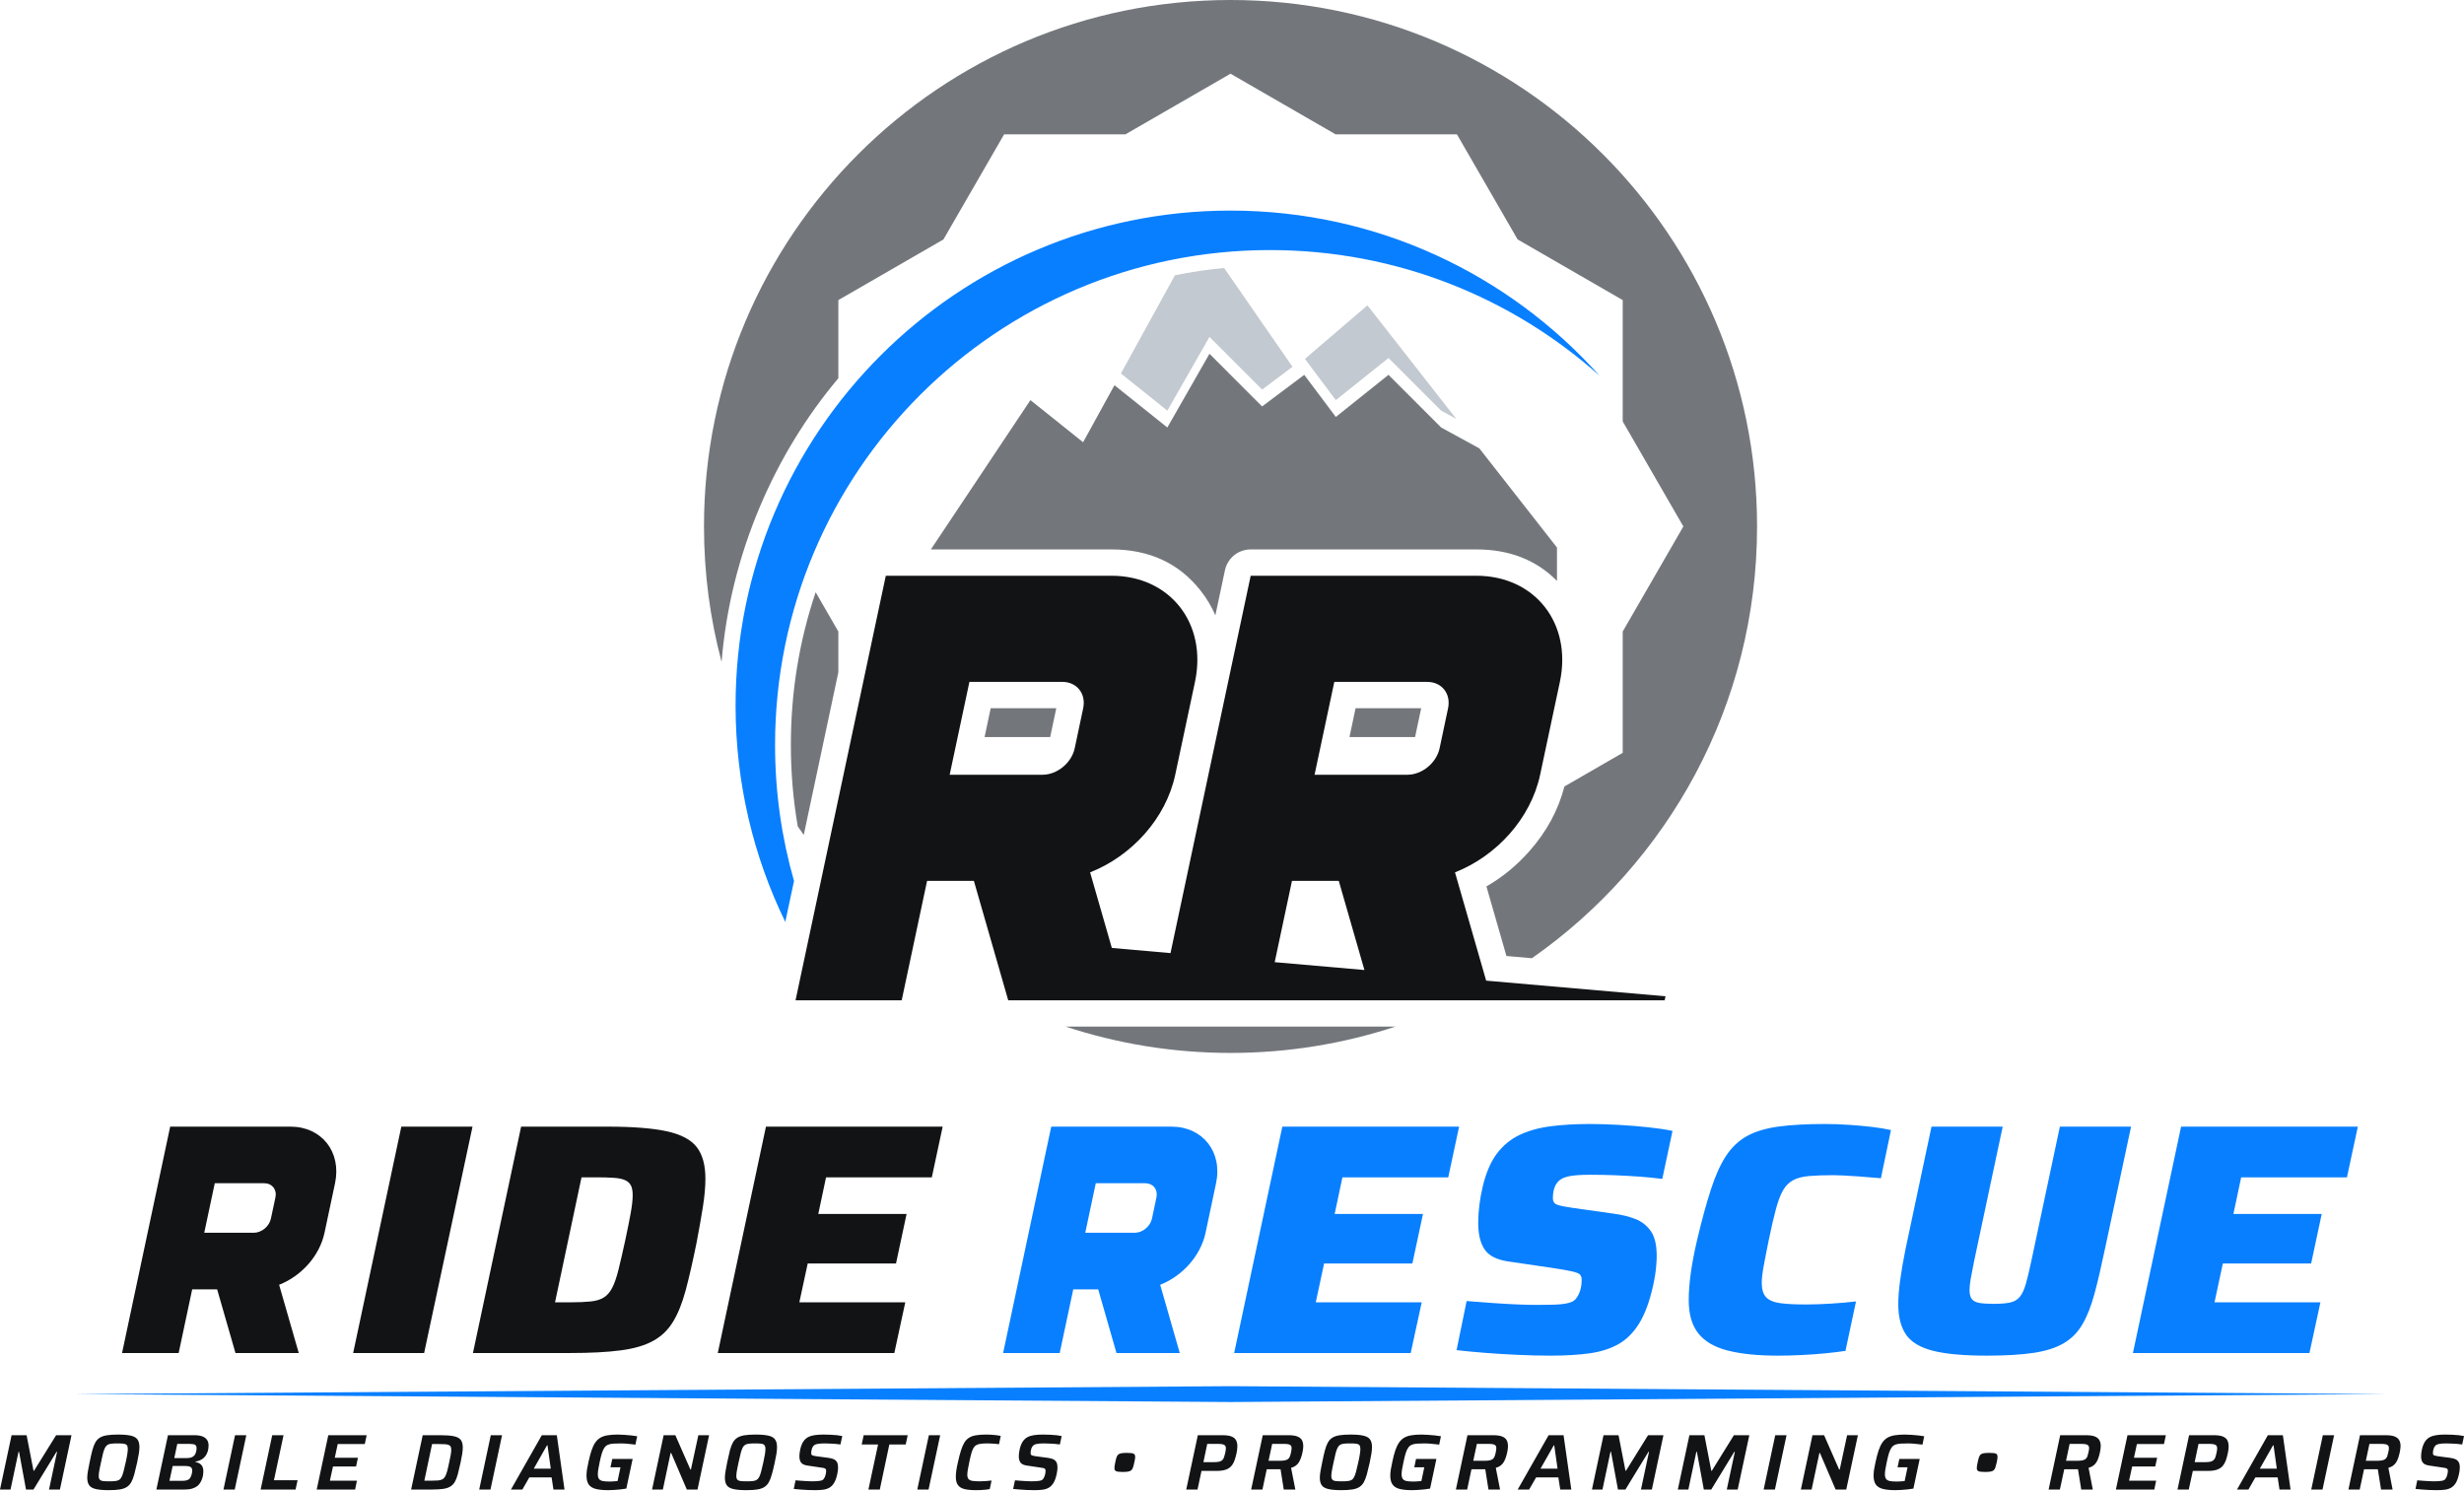
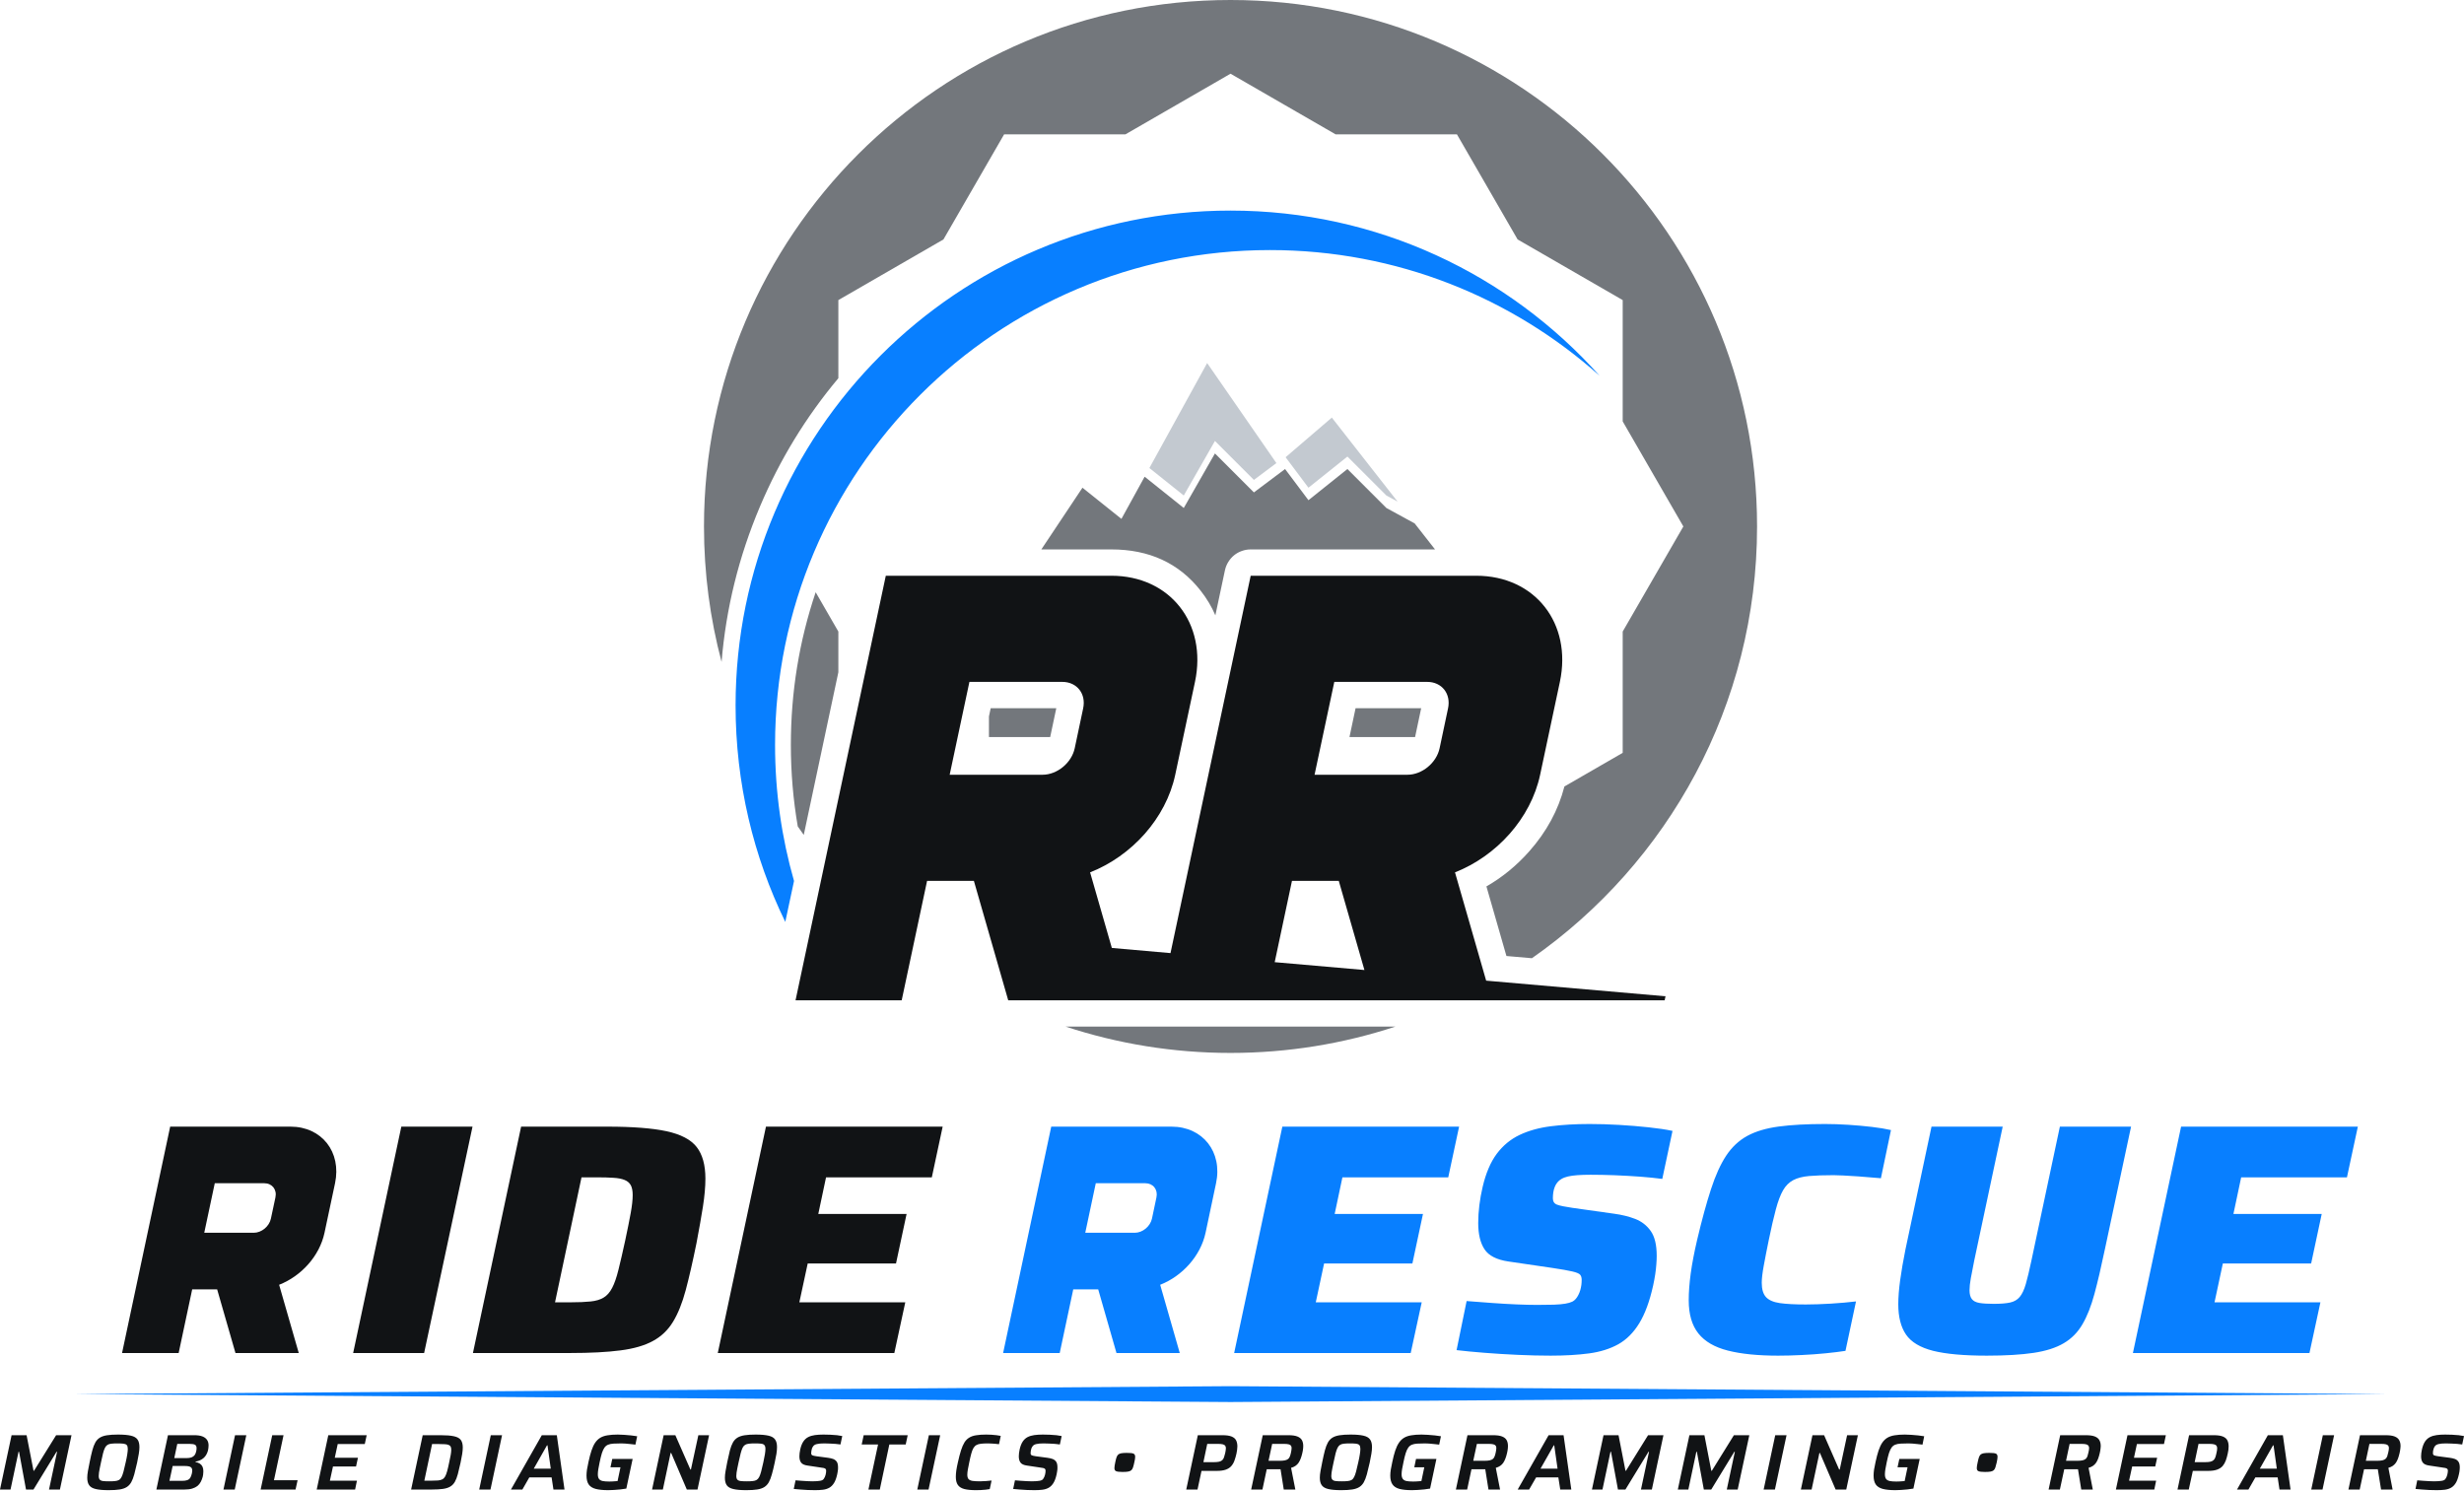
<svg xmlns="http://www.w3.org/2000/svg" viewBox="-233.70 -100.00 467.96 283.05">
  <path fill="#73777C" d="M100 0C100 33.94 83.09 63.93 57.24 82.01L52.4 81.59L48.6 68.37Q53.13 65.78 56.74 61.7Q61.67 56.13 63.41 49.39L74.48 43V19.96L86 0L74.48 -19.96V-43L54.52 -54.52L43 -74.48H19.96L0 -86L-19.96 -74.48H-43L-54.52 -54.52L-74.48 -43V-28.16Q-83.72 -17.14 -89.38 -3.76Q-95.39 10.45 -96.66 25.73C-98.84 17.52 -100 8.9 -100 0C-100 -55.23 -55.23 -100 0 -100C55.23 -100 100 -55.23 100 0ZM-78.79 12.49 -74.48 19.96V27.69L-81.05 58.59C-81.43 58.06 -81.82 57.52 -82.19 56.97Q-83.5 49.35 -83.5 41.5Q-83.5 26.47 -78.79 12.49ZM31.31 95C21.46 98.24 10.94 100 0 100C-10.94 100 -21.46 98.24 -31.31 95Z" />
-   <path fill="#73777C" d="M3.83 4.36Q2.97 4.36 2.16 4.65Q1.35 4.93 0.68 5.47Q0.02 6.01 -0.43 6.75Q-0.88 7.48 -1.06 8.32L-2.88 16.88Q-3.94 14.4 -5.7 12.17Q-11.85 4.36 -22.63 4.36H-56.91L-38 -24L-28 -16L-22.07 -26.78L-22 -26.8L-12 -18.8L-4 -32.8L6 -22.8L14 -28.8L20 -20.8L30 -28.8L40 -18.8L47.25 -14.84L62 4V10.35Q56.11 4.36 46.67 4.36ZM-45.55 34.52H-33.09L-34.25 40H-46.71ZM23.75 34.52H36.21L35.05 40H22.59Z" />
-   <path fill="#C3C9D0" d="M11.77 -30.33 6 -26 -4 -36 -12 -22 -20.82 -29.06 -10.55 -47.72Q-5.94 -48.65 -1.22 -49.1ZM42.88 -20.43 40 -22 30 -32 20 -24 14.13 -31.83 26 -42Z" />
+   <path fill="#73777C" d="M3.83 4.36Q2.97 4.36 2.16 4.65Q1.35 4.93 0.68 5.47Q0.02 6.01 -0.43 6.75Q-0.88 7.48 -1.06 8.32L-2.88 16.88Q-3.94 14.4 -5.7 12.17Q-11.85 4.36 -22.63 4.36H-35.93L-28.12 -7.36L-20.72 -1.44L-16.33 -9.42L-16.28 -9.43L-8.88 -3.51L-2.96 -13.87L4.44 -6.47L10.36 -10.91L14.8 -4.99L22.2 -10.91L29.6 -3.51L34.97 -0.58L38.84 4.36ZM23.75 34.52H36.21L35.05 40H22.59ZM-45.55 34.52H-33.09L-34.25 40H-45.88V36.09Z" />
+   <path fill="#C3C9D0" d="M8.71 -12.04 4.44 -8.84 -2.96 -16.24 -8.88 -5.88 -15.41 -11.1 -4.44 -31.04ZM31.73 -4.72 29.6 -5.88 22.2 -13.28 14.8 -7.36 10.46 -13.15 19.24 -20.68Z" />
  <path fill="#087FFF" d="M70.11 -28.61C53.49 -43.47 31.55 -52.5 7.5 -52.5C-44.41 -52.5 -86.5 -10.41 -86.5 41.5C-86.5 50.46 -85.25 59.13 -82.9 67.34L-84.56 75.11C-90.61 62.69 -94 48.74 -94 34C-94 -17.91 -51.91 -60 0 -60C27.87 -60 52.9 -47.87 70.11 -28.61Z" />
  <path fill="#111315" d="M3.83 9.36H46.67C57.8 9.36 64.91 18.39 62.55 29.52L58.8 47.16C57.03 55.48 50.48 62.62 42.63 65.7L48.55 86.27L82.61 89.24L82.45 90H-42.22L-48.74 67.32H-57.63L-62.45 90H-82.61L-65.47 9.36H-22.63C-11.5 9.36 -4.39 18.39 -6.75 29.52L-10.5 47.16C-12.27 55.48 -18.82 62.62 -26.67 65.7L-22.54 80.06L-11.4 81.04ZM-49.59 29.52 -53.34 47.16H-35.7C-32.92 47.16 -30.18 44.9 -29.59 42.12L-27.99 34.56C-27.39 31.78 -29.17 29.52 -31.95 29.52ZM19.71 29.52 15.96 47.16H33.6C36.38 47.16 39.12 44.9 39.71 42.12L41.31 34.56C41.91 31.78 40.13 29.52 37.35 29.52ZM8.39 82.76 25.43 84.25 20.56 67.32H11.67L8.39 82.76Z" />
  <path fill="#111315" d="M-143.88 157 -134.73 114H-118.39Q-111.18 114 -107.12 114.87Q-103.05 115.75 -101.39 117.87Q-99.73 120 -99.73 123.87Q-99.73 126.18 -100.2 129.19Q-100.68 132.21 -101.42 136.11Q-102.49 141.38 -103.47 145.06Q-104.46 148.75 -105.89 151.08Q-107.31 153.42 -109.69 154.71Q-112.06 156.01 -115.85 156.5Q-119.64 157 -125.45 157ZM-201.38 114H-178.53C-172.6 114 -168.81 118.81 -170.07 124.75L-172.07 134.16C-173.01 138.59 -176.5 142.4 -180.69 144.04L-176.96 157H-188.98L-192.46 144.91H-197.2L-199.77 157H-210.52ZM-97.38 157 -88.23 114H-54.67L-56.73 123.63H-76.82L-78.29 130.58H-61.52L-63.53 139.99H-80.3L-81.89 147.37H-61.77L-63.85 157ZM-166.63 157 -157.48 114H-143.96L-153.15 157ZM-128.29 147.37H-125.41Q-123.07 147.37 -121.55 147.21Q-120.03 147.06 -119.06 146.47Q-118.09 145.89 -117.44 144.63Q-116.78 143.37 -116.24 141.17Q-115.69 138.98 -114.95 135.57Q-114.3 132.52 -113.92 130.43Q-113.54 128.35 -113.54 127Q-113.54 125.8 -113.9 125.13Q-114.27 124.45 -115.07 124.13Q-115.86 123.8 -117.17 123.72Q-118.47 123.63 -120.36 123.63H-123.26ZM-192.91 124.75 -194.91 134.16H-185.51C-184.02 134.16 -182.56 132.95 -182.25 131.47L-181.39 127.44C-181.07 125.95 -182.02 124.75 -183.51 124.75Z" />
  <path fill="#087FFF" d="M-34.05 114H-11.21C-5.27 114 -1.48 118.81 -2.75 124.75L-4.74 134.16C-5.69 138.59 -9.18 142.4 -13.36 144.04L-9.64 157H-21.66L-25.13 144.91H-29.87L-32.44 157H-43.19ZM143.64 157.5Q137.1 157.5 133.43 156.58Q129.77 155.65 128.29 153.5Q126.82 151.35 126.82 147.74Q126.82 145.75 127.18 143.13Q127.54 140.51 128.18 137.33L133.13 114H146.65L141.24 139.46Q140.83 141.47 140.59 142.82Q140.35 144.17 140.35 145.08Q140.35 146.18 140.79 146.75Q141.23 147.32 142.24 147.49Q143.26 147.66 144.95 147.66Q146.91 147.66 148.06 147.41Q149.21 147.16 149.89 146.34Q150.57 145.52 151.04 143.89Q151.51 142.25 152.1 139.46L157.51 114H171.03L166.05 137.33Q165.02 142.26 164.08 145.75Q163.14 149.25 161.79 151.55Q160.45 153.85 158.24 155.14Q156.04 156.44 152.52 156.97Q149 157.5 143.64 157.5ZM60.78 157.5Q57.87 157.5 54.57 157.35Q51.28 157.2 48.25 156.96Q45.21 156.72 42.93 156.45L44.84 147.13Q47.26 147.32 49.73 147.5Q52.2 147.68 54.41 147.77Q56.61 147.86 58.21 147.86Q60.14 147.86 61.43 147.82Q62.72 147.77 63.56 147.63Q64.39 147.49 64.92 147.24Q65.29 147.05 65.57 146.72Q65.85 146.39 66.06 145.97Q66.28 145.55 66.42 145.07Q66.56 144.58 66.63 144.08Q66.69 143.57 66.69 143.11Q66.69 142.47 66.4 142.13Q66.1 141.78 64.92 141.51Q63.75 141.23 61.06 140.83L52.75 139.61Q49.44 139.12 48.24 137.3Q47.04 135.48 47.04 132.3Q47.04 130.65 47.26 128.9Q47.48 127.15 47.88 125.45Q48.8 121.53 50.56 119.16Q52.33 116.8 54.89 115.58Q57.45 114.36 60.8 113.93Q64.15 113.5 68.18 113.5Q70.88 113.5 73.81 113.67Q76.74 113.84 79.41 114.13Q82.09 114.41 83.94 114.81L82 123.93Q80.14 123.68 77.76 123.5Q75.38 123.33 72.93 123.23Q70.48 123.14 68.38 123.14Q66.92 123.14 65.86 123.22Q64.8 123.3 64.07 123.47Q63.34 123.64 62.82 123.96Q62.38 124.21 62.07 124.6Q61.75 124.99 61.57 125.47Q61.38 125.95 61.3 126.49Q61.22 127.03 61.22 127.62Q61.22 128.52 62.01 128.82Q62.8 129.12 64.96 129.43L72.84 130.54Q75.03 130.83 76.86 131.53Q78.69 132.24 79.81 133.83Q80.94 135.43 80.94 138.54Q80.94 139.28 80.87 140.16Q80.81 141.04 80.66 142.04Q80.51 143.03 80.26 144.19Q79.27 148.66 77.63 151.34Q76 154.01 73.65 155.33Q71.29 156.64 68.11 157.07Q64.93 157.5 60.78 157.5ZM171.38 157 180.53 114H214.1L212.03 123.63H191.94L190.47 130.58H207.24L205.23 139.99H188.46L186.88 147.37H206.99L204.91 157ZM0.69 157 9.84 114H43.41L41.35 123.63H21.25L19.78 130.58H36.55L34.54 139.99H17.77L16.19 147.37H36.31L34.22 157ZM104.01 157.5Q98.24 157.5 94.47 156.54Q90.7 155.59 88.86 153.29Q87.02 150.99 87.02 146.97Q87.02 144.71 87.4 141.88Q87.79 139.05 88.62 135.5Q89.97 129.79 91.25 125.88Q92.52 121.96 94.13 119.52Q95.75 117.07 98.14 115.76Q100.53 114.46 104.12 113.98Q107.7 113.5 112.91 113.5Q115.02 113.5 117.34 113.65Q119.66 113.8 121.79 114.05Q123.92 114.3 125.43 114.65L123.52 123.8Q120.94 123.58 119.21 123.45Q117.47 123.33 116.38 123.28Q115.29 123.22 114.54 123.22Q111.74 123.22 109.89 123.38Q108.05 123.54 106.87 124.16Q105.68 124.79 104.93 126.1Q104.18 127.41 103.57 129.7Q102.95 132 102.23 135.5Q101.66 138.27 101.28 140.36Q100.89 142.45 100.89 143.66Q100.89 145.49 101.69 146.37Q102.49 147.25 104.33 147.52Q106.16 147.78 109.26 147.78Q111.33 147.78 114.02 147.62Q116.7 147.45 118.79 147.2L116.79 156.59Q115.24 156.83 113.05 157.05Q110.86 157.27 108.51 157.38Q106.17 157.5 104.01 157.5ZM-25.59 124.75 -27.59 134.16H-18.18C-16.7 134.16 -15.24 132.95 -14.92 131.47L-14.07 127.44C-13.75 125.95 -14.7 124.75 -16.18 124.75Z" />
  <path fill="#087FFF" d="M-219.61 164.8 -0 163.3 219.61 164.8 -0 166.31Z" />
  <path fill="#111315" d="M21.04 183.05Q19.48 183.05 18.59 182.84Q17.7 182.64 17.33 182.12Q16.96 181.61 16.96 180.69Q16.96 180.14 17.09 179.41Q17.22 178.68 17.42 177.71Q17.68 176.41 17.92 175.5Q18.16 174.59 18.49 174Q18.82 173.41 19.35 173.08Q19.88 172.75 20.72 172.62Q21.55 172.49 22.8 172.49Q24.37 172.49 25.25 172.7Q26.13 172.9 26.5 173.42Q26.87 173.93 26.87 174.87Q26.87 175.43 26.75 176.15Q26.64 176.86 26.43 177.83Q26.14 179.14 25.89 180.05Q25.64 180.96 25.31 181.55Q24.98 182.13 24.46 182.46Q23.93 182.79 23.11 182.92Q22.29 183.05 21.04 183.05ZM-213.05 183.05Q-214.61 183.05 -215.5 182.84Q-216.39 182.64 -216.76 182.12Q-217.13 181.61 -217.13 180.69Q-217.13 180.14 -217 179.41Q-216.87 178.68 -216.67 177.71Q-216.41 176.41 -216.17 175.5Q-215.93 174.59 -215.6 174Q-215.27 173.41 -214.74 173.08Q-214.21 172.75 -213.37 172.62Q-212.54 172.49 -211.29 172.49Q-209.72 172.49 -208.84 172.7Q-207.96 172.9 -207.59 173.42Q-207.22 173.93 -207.22 174.87Q-207.22 175.43 -207.34 176.15Q-207.45 176.86 -207.66 177.83Q-207.95 179.14 -208.2 180.05Q-208.45 180.96 -208.78 181.55Q-209.11 182.13 -209.63 182.46Q-210.16 182.79 -210.98 182.92Q-211.8 183.05 -213.05 183.05ZM-91.95 183.05Q-93.52 183.05 -94.41 182.84Q-95.3 182.64 -95.67 182.12Q-96.03 181.61 -96.03 180.69Q-96.03 180.14 -95.9 179.41Q-95.77 178.68 -95.58 177.71Q-95.31 176.41 -95.08 175.5Q-94.84 174.59 -94.51 174Q-94.18 173.41 -93.65 173.08Q-93.11 172.75 -92.28 172.62Q-91.44 172.49 -90.19 172.49Q-88.63 172.49 -87.75 172.7Q-86.86 172.9 -86.5 173.42Q-86.13 173.93 -86.13 174.87Q-86.13 175.43 -86.24 176.15Q-86.36 176.86 -86.57 177.83Q-86.85 179.14 -87.11 180.05Q-87.36 180.96 -87.69 181.55Q-88.02 182.13 -88.54 182.46Q-89.06 182.79 -89.88 182.92Q-90.7 183.05 -91.95 183.05ZM-155.62 182.93 -153.42 172.61H-150.04Q-148.41 172.61 -147.49 172.81Q-146.57 173 -146.19 173.5Q-145.81 174.01 -145.81 174.94Q-145.81 175.47 -145.92 176.18Q-146.04 176.89 -146.23 177.83Q-146.51 179.11 -146.75 180.01Q-146.99 180.9 -147.32 181.48Q-147.66 182.06 -148.19 182.37Q-148.72 182.69 -149.57 182.81Q-150.41 182.93 -151.68 182.93ZM-204 182.93 -201.8 172.61H-196.78Q-195.86 172.61 -195.26 172.84Q-194.67 173.07 -194.38 173.5Q-194.09 173.93 -194.09 174.55Q-194.09 174.79 -194.12 175.03Q-194.15 175.27 -194.2 175.51Q-194.44 176.43 -195.04 176.95Q-195.63 177.46 -196.57 177.63L-196.59 177.7Q-196.06 177.8 -195.72 178.03Q-195.39 178.26 -195.24 178.6Q-195.08 178.95 -195.08 179.44Q-195.08 179.61 -195.1 179.8Q-195.11 179.98 -195.13 180.15Q-195.16 180.33 -195.2 180.51Q-195.34 181.04 -195.58 181.49Q-195.82 181.94 -196.21 182.26Q-196.61 182.57 -197.2 182.75Q-197.79 182.93 -198.62 182.93ZM68.64 182.93 70.84 172.61H73.69L75.01 179.37H75.1L79.3 172.61H82.22L80.02 182.93H77.95L79.48 175.76H79.38L75 182.93H73.58L72.26 175.76H72.16L70.64 182.93ZM-233.7 182.93 -231.5 172.61H-228.65L-227.33 179.37H-227.24L-223.04 172.61H-220.12L-222.32 182.93H-224.39L-222.86 175.76H-222.96L-227.34 182.93H-228.76L-230.08 175.76H-230.18L-231.7 182.93ZM84.95 182.93 87.15 172.61H90L91.31 179.37H91.41L95.6 172.61H98.53L96.32 182.93H94.25L95.78 175.76H95.68L91.3 182.93H89.89L88.57 175.76H88.47L86.95 182.93ZM42.8 182.93 45 172.61H49.86Q50.98 172.61 51.59 172.86Q52.21 173.11 52.45 173.57Q52.69 174.02 52.69 174.67Q52.69 174.86 52.67 175.08Q52.65 175.3 52.61 175.54Q52.57 175.78 52.51 176.03Q52.38 176.6 52.2 177.06Q52.03 177.51 51.8 177.85Q51.57 178.19 51.22 178.43Q50.88 178.67 50.38 178.81L51.19 182.93H48.99L48.38 179.08H45.76L44.94 182.93ZM3.92 182.93 6.12 172.61H10.98Q12.1 172.61 12.71 172.86Q13.33 173.11 13.57 173.57Q13.81 174.02 13.81 174.67Q13.81 174.86 13.79 175.08Q13.77 175.3 13.73 175.54Q13.69 175.78 13.63 176.03Q13.5 176.6 13.32 177.06Q13.15 177.51 12.92 177.85Q12.69 178.19 12.34 178.43Q12 178.67 11.5 178.81L12.31 182.93H10.11L9.5 179.08H6.88L6.06 182.93ZM155.37 182.93 157.57 172.61H162.43Q163.56 172.61 164.17 172.86Q164.78 173.11 165.02 173.57Q165.27 174.02 165.27 174.67Q165.27 174.86 165.24 175.08Q165.22 175.3 165.18 175.54Q165.14 175.78 165.08 176.03Q164.95 176.6 164.78 177.06Q164.61 177.51 164.38 177.85Q164.14 178.19 163.8 178.43Q163.45 178.67 162.96 178.81L163.76 182.93H161.57L160.95 179.08H158.34L157.51 182.93ZM212.31 182.93 214.51 172.61H219.37Q220.5 172.61 221.11 172.86Q221.72 173.11 221.96 173.57Q222.21 174.02 222.21 174.67Q222.21 174.86 222.18 175.08Q222.16 175.3 222.12 175.54Q222.08 175.78 222.02 176.03Q221.89 176.6 221.72 177.06Q221.55 177.51 221.32 177.85Q221.08 178.19 220.74 178.43Q220.39 178.67 219.9 178.81L220.7 182.93H218.51L217.89 179.08H215.28L214.45 182.93ZM-8.41 182.93 -6.21 172.61H-1.53Q-0.42 172.61 0.2 172.86Q0.82 173.11 1.06 173.59Q1.3 174.06 1.3 174.74Q1.3 175.04 1.25 175.39Q1.21 175.73 1.13 176.1Q0.97 176.81 0.75 177.42Q0.54 178.02 0.15 178.47Q-0.23 178.91 -0.89 179.15Q-1.56 179.39 -2.6 179.39H-5.51L-6.27 182.93ZM179.85 182.93 182.05 172.61H186.74Q187.85 172.61 188.46 172.86Q189.08 173.11 189.32 173.59Q189.56 174.06 189.56 174.74Q189.56 175.04 189.52 175.39Q189.47 175.73 189.39 176.1Q189.24 176.81 189.02 177.42Q188.8 178.02 188.42 178.47Q188.03 178.91 187.37 179.15Q186.71 179.39 185.66 179.39H182.76L181.99 182.93ZM-109.86 182.93 -107.66 172.61H-105.44L-102.58 179.13H-102.48L-101.07 172.61H-99.03L-101.23 182.93H-103.26L-106.23 175.99H-106.34L-107.81 182.93ZM108.32 182.93 110.52 172.61H112.73L115.59 179.13H115.7L117.1 172.61H119.15L116.94 182.93H114.92L111.94 175.99H111.84L110.36 182.93ZM-136.66 182.93 -130.8 172.61H-127.95L-126.49 182.93H-128.59L-128.94 180.62H-133.17L-134.49 182.93ZM191.15 182.93 197.01 172.61H199.86L201.32 182.93H199.22L198.87 180.62H194.64L193.32 182.93ZM54.54 182.93 60.41 172.61H63.25L64.72 182.93H62.62L62.26 180.62H58.04L56.71 182.93ZM34.47 183.05Q33 183.05 32.08 182.81Q31.17 182.56 30.76 181.96Q30.34 181.36 30.34 180.27Q30.34 179.77 30.44 179.13Q30.54 178.49 30.72 177.71Q30.98 176.45 31.28 175.54Q31.58 174.64 31.99 174.04Q32.39 173.44 32.96 173.1Q33.52 172.76 34.34 172.63Q35.15 172.49 36.27 172.49Q36.84 172.49 37.5 172.54Q38.16 172.58 38.81 172.65Q39.46 172.72 39.96 172.81L39.63 174.4Q39.16 174.34 38.65 174.29Q38.14 174.23 37.69 174.2Q37.25 174.17 36.94 174.17Q36.05 174.17 35.45 174.21Q34.84 174.25 34.44 174.42Q34.04 174.58 33.76 174.97Q33.48 175.35 33.27 176.02Q33.05 176.7 32.84 177.77Q32.67 178.51 32.58 179.07Q32.49 179.63 32.49 180.03Q32.49 180.6 32.71 180.9Q32.92 181.2 33.39 181.31Q33.87 181.41 34.65 181.41Q34.88 181.41 35.17 181.4Q35.46 181.38 35.75 181.36Q36.04 181.33 36.25 181.32L36.8 178.7H34.9L35.23 177.12H39.1L37.9 182.75Q37.39 182.84 36.77 182.91Q36.16 182.97 35.56 183.01Q34.96 183.05 34.47 183.05ZM-118.18 183.05Q-119.66 183.05 -120.57 182.81Q-121.49 182.56 -121.9 181.96Q-122.31 181.36 -122.31 180.27Q-122.31 179.77 -122.22 179.13Q-122.12 178.49 -121.94 177.71Q-121.67 176.45 -121.37 175.54Q-121.07 174.64 -120.67 174.04Q-120.26 173.44 -119.7 173.1Q-119.13 172.76 -118.32 172.63Q-117.5 172.49 -116.38 172.49Q-115.81 172.49 -115.15 172.54Q-114.5 172.58 -113.85 172.65Q-113.2 172.72 -112.69 172.81L-113.02 174.4Q-113.5 174.34 -114.01 174.29Q-114.52 174.23 -114.96 174.2Q-115.4 174.17 -115.71 174.17Q-116.6 174.17 -117.21 174.21Q-117.81 174.25 -118.22 174.42Q-118.62 174.58 -118.9 174.97Q-119.17 175.35 -119.39 176.02Q-119.6 176.7 -119.82 177.77Q-119.98 178.51 -120.07 179.07Q-120.16 179.63 -120.16 180.03Q-120.16 180.6 -119.95 180.9Q-119.74 181.2 -119.26 181.31Q-118.79 181.41 -118 181.41Q-117.78 181.41 -117.49 181.4Q-117.2 181.38 -116.91 181.36Q-116.62 181.33 -116.41 181.32L-115.86 178.7H-117.76L-117.42 177.12H-113.55L-114.75 182.75Q-115.27 182.84 -115.88 182.91Q-116.5 182.97 -117.09 183.01Q-117.69 183.05 -118.18 183.05ZM126.26 183.05Q124.78 183.05 123.87 182.81Q122.95 182.56 122.54 181.96Q122.13 181.36 122.13 180.27Q122.13 179.77 122.22 179.13Q122.32 178.49 122.5 177.71Q122.77 176.45 123.07 175.54Q123.37 174.64 123.77 174.04Q124.18 173.44 124.74 173.1Q125.31 172.76 126.12 172.63Q126.94 172.49 128.06 172.49Q128.63 172.49 129.29 172.54Q129.94 172.58 130.59 172.65Q131.24 172.72 131.74 172.81L131.42 174.4Q130.94 174.34 130.43 174.29Q129.92 174.23 129.48 174.2Q129.04 174.17 128.73 174.17Q127.84 174.17 127.23 174.21Q126.63 174.25 126.22 174.42Q125.82 174.58 125.54 174.97Q125.27 175.35 125.05 176.02Q124.84 176.7 124.62 177.77Q124.46 178.51 124.37 179.07Q124.28 179.63 124.28 180.03Q124.28 180.6 124.49 180.9Q124.7 181.2 125.18 181.31Q125.65 181.41 126.43 181.41Q126.66 181.41 126.95 181.4Q127.24 181.38 127.53 181.36Q127.82 181.33 128.03 181.32L128.58 178.7H126.68L127.02 177.12H130.89L129.69 182.75Q129.17 182.84 128.56 182.91Q127.94 182.97 127.35 183.01Q126.75 183.05 126.26 183.05ZM-37.24 183.05Q-37.89 183.05 -38.62 183.02Q-39.35 182.99 -40.04 182.93Q-40.73 182.88 -41.28 182.82L-40.94 181.18Q-40.4 181.22 -39.81 181.27Q-39.22 181.31 -38.68 181.34Q-38.13 181.37 -37.74 181.37Q-37.24 181.37 -36.89 181.34Q-36.53 181.32 -36.28 181.27Q-36.02 181.23 -35.83 181.13Q-35.68 181.05 -35.57 180.89Q-35.46 180.73 -35.37 180.53Q-35.28 180.33 -35.23 180.12Q-35.18 179.9 -35.15 179.7Q-35.13 179.5 -35.13 179.35Q-35.13 179.13 -35.23 179.02Q-35.34 178.9 -35.6 178.84Q-35.87 178.78 -36.37 178.72L-38.65 178.38Q-39.55 178.26 -39.88 177.82Q-40.21 177.39 -40.21 176.62Q-40.21 176.35 -40.17 176.01Q-40.13 175.66 -40.05 175.31Q-39.84 174.38 -39.46 173.81Q-39.08 173.25 -38.54 172.97Q-37.99 172.69 -37.27 172.59Q-36.54 172.49 -35.65 172.49Q-35.01 172.49 -34.33 172.52Q-33.66 172.55 -33.06 172.61Q-32.47 172.68 -32.07 172.77L-32.41 174.37Q-32.82 174.31 -33.35 174.26Q-33.89 174.22 -34.44 174.2Q-34.99 174.17 -35.49 174.17Q-35.95 174.17 -36.29 174.2Q-36.63 174.23 -36.87 174.29Q-37.11 174.34 -37.29 174.44Q-37.47 174.54 -37.6 174.72Q-37.73 174.9 -37.82 175.13Q-37.9 175.35 -37.93 175.58Q-37.97 175.81 -37.97 176.02Q-37.97 176.33 -37.75 176.43Q-37.53 176.53 -36.97 176.61L-34.78 176.9Q-34.24 176.97 -33.81 177.12Q-33.38 177.28 -33.12 177.64Q-32.87 178 -32.87 178.74Q-32.87 178.9 -32.88 179.11Q-32.9 179.31 -32.94 179.55Q-32.97 179.79 -33.03 180.05Q-33.26 181.1 -33.64 181.7Q-34.02 182.31 -34.55 182.6Q-35.08 182.89 -35.75 182.97Q-36.42 183.05 -37.24 183.05ZM229.08 183.05Q228.44 183.05 227.71 183.02Q226.98 182.99 226.29 182.93Q225.59 182.88 225.05 182.82L225.38 181.18Q225.92 181.22 226.52 181.27Q227.11 181.31 227.65 181.34Q228.19 181.37 228.59 181.37Q229.08 181.37 229.44 181.34Q229.79 181.32 230.05 181.27Q230.3 181.23 230.5 181.13Q230.64 181.05 230.75 180.89Q230.87 180.73 230.95 180.53Q231.04 180.33 231.09 180.12Q231.14 179.9 231.17 179.7Q231.2 179.5 231.2 179.35Q231.2 179.13 231.09 179.02Q230.99 178.9 230.72 178.84Q230.45 178.78 229.96 178.72L227.68 178.38Q226.78 178.26 226.44 177.82Q226.11 177.39 226.11 176.62Q226.11 176.35 226.15 176.01Q226.19 175.66 226.27 175.31Q226.48 174.38 226.86 173.81Q227.24 173.25 227.79 172.97Q228.34 172.69 229.06 172.59Q229.78 172.49 230.68 172.49Q231.32 172.49 231.99 172.52Q232.66 172.55 233.26 172.61Q233.86 172.68 234.26 172.77L233.92 174.37Q233.51 174.31 232.97 174.26Q232.44 174.22 231.88 174.2Q231.33 174.17 230.84 174.17Q230.37 174.17 230.03 174.2Q229.69 174.23 229.45 174.29Q229.22 174.34 229.03 174.44Q228.85 174.54 228.72 174.72Q228.59 174.9 228.51 175.13Q228.43 175.35 228.39 175.58Q228.36 175.81 228.36 176.02Q228.36 176.33 228.57 176.43Q228.79 176.53 229.35 176.61L231.55 176.9Q232.09 176.97 232.52 177.12Q232.95 177.28 233.2 177.64Q233.46 178 233.46 178.74Q233.46 178.9 233.44 179.11Q233.43 179.31 233.39 179.55Q233.35 179.79 233.29 180.05Q233.06 181.1 232.69 181.7Q232.31 182.31 231.78 182.6Q231.25 182.89 230.58 182.97Q229.91 183.05 229.08 183.05ZM-78.91 183.05Q-79.56 183.05 -80.29 183.02Q-81.02 182.99 -81.71 182.93Q-82.4 182.88 -82.95 182.82L-82.61 181.18Q-82.07 181.22 -81.48 181.27Q-80.89 181.31 -80.35 181.34Q-79.8 181.37 -79.41 181.37Q-78.91 181.37 -78.56 181.34Q-78.2 181.32 -77.95 181.27Q-77.69 181.23 -77.5 181.13Q-77.35 181.05 -77.24 180.89Q-77.13 180.73 -77.04 180.53Q-76.95 180.33 -76.9 180.12Q-76.85 179.9 -76.82 179.7Q-76.8 179.5 -76.8 179.35Q-76.8 179.13 -76.9 179.02Q-77.01 178.9 -77.27 178.84Q-77.54 178.78 -78.04 178.72L-80.32 178.38Q-81.22 178.26 -81.55 177.82Q-81.88 177.39 -81.88 176.62Q-81.88 176.35 -81.84 176.01Q-81.8 175.66 -81.72 175.31Q-81.51 174.38 -81.13 173.81Q-80.75 173.25 -80.21 172.97Q-79.66 172.69 -78.94 172.59Q-78.21 172.49 -77.32 172.49Q-76.68 172.49 -76 172.52Q-75.33 172.55 -74.73 172.61Q-74.14 172.68 -73.74 172.77L-74.08 174.37Q-74.49 174.31 -75.02 174.26Q-75.56 174.22 -76.11 174.2Q-76.66 174.17 -77.16 174.17Q-77.62 174.17 -77.96 174.2Q-78.3 174.23 -78.54 174.29Q-78.78 174.34 -78.96 174.44Q-79.14 174.54 -79.27 174.72Q-79.4 174.9 -79.49 175.13Q-79.57 175.35 -79.6 175.58Q-79.64 175.81 -79.64 176.02Q-79.64 176.33 -79.42 176.43Q-79.2 176.53 -78.64 176.61L-76.45 176.9Q-75.91 176.97 -75.48 177.12Q-75.05 177.28 -74.79 177.64Q-74.54 178 -74.54 178.74Q-74.54 178.9 -74.55 179.11Q-74.57 179.31 -74.61 179.55Q-74.64 179.79 -74.7 180.05Q-74.93 181.1 -75.31 181.7Q-75.69 182.31 -76.22 182.6Q-76.75 182.89 -77.42 182.97Q-78.09 183.05 -78.91 183.05ZM168.15 182.93 170.35 172.61H177.64L177.28 174.29H172.14L171.58 176.9H175.98L175.62 178.55H171.24L170.65 181.25H175.79L175.44 182.93ZM-173.55 182.93 -171.35 172.61H-164.06L-164.42 174.29H-169.56L-170.12 176.9H-165.72L-166.08 178.55H-170.46L-171.05 181.25H-165.91L-166.26 182.93ZM-48.34 183.05Q-49.69 183.05 -50.54 182.84Q-51.39 182.62 -51.78 182.07Q-52.17 181.52 -52.17 180.53Q-52.17 180 -52.08 179.32Q-51.98 178.64 -51.78 177.77Q-51.48 176.43 -51.19 175.5Q-50.89 174.57 -50.53 173.98Q-50.16 173.39 -49.62 173.07Q-49.09 172.74 -48.3 172.62Q-47.52 172.49 -46.4 172.49Q-45.93 172.49 -45.42 172.52Q-44.9 172.55 -44.43 172.61Q-43.97 172.66 -43.64 172.74L-43.97 174.32Q-44.43 174.26 -44.82 174.23Q-45.21 174.2 -45.52 174.19Q-45.82 174.17 -46.05 174.17Q-46.85 174.17 -47.39 174.23Q-47.92 174.29 -48.26 174.48Q-48.6 174.67 -48.83 175.06Q-49.06 175.45 -49.24 176.12Q-49.42 176.78 -49.62 177.77Q-49.79 178.57 -49.89 179.14Q-49.99 179.72 -49.99 180.11Q-49.99 180.67 -49.76 180.94Q-49.52 181.21 -49 181.29Q-48.47 181.37 -47.58 181.37Q-47.09 181.37 -46.46 181.32Q-45.84 181.28 -45.38 181.22L-45.73 182.85Q-46.06 182.91 -46.51 182.96Q-46.96 183 -47.44 183.03Q-47.91 183.05 -48.34 183.05ZM-68.77 182.93 -66.94 174.38H-70.05L-69.67 172.61H-61.31L-61.69 174.38H-64.8L-66.61 182.93ZM-91.84 181.37Q-91.18 181.37 -90.74 181.32Q-90.3 181.28 -90.01 181.11Q-89.72 180.94 -89.52 180.56Q-89.32 180.18 -89.14 179.5Q-88.97 178.83 -88.73 177.77Q-88.53 176.86 -88.43 176.24Q-88.33 175.61 -88.33 175.21Q-88.33 174.71 -88.53 174.49Q-88.72 174.27 -89.16 174.22Q-89.59 174.17 -90.32 174.17Q-90.99 174.17 -91.43 174.22Q-91.87 174.26 -92.17 174.43Q-92.46 174.6 -92.66 174.98Q-92.85 175.36 -93.03 176.04Q-93.21 176.71 -93.43 177.77Q-93.56 178.38 -93.66 178.87Q-93.75 179.36 -93.81 179.71Q-93.86 180.07 -93.86 180.35Q-93.86 180.83 -93.66 181.05Q-93.46 181.27 -93.01 181.32Q-92.57 181.37 -91.84 181.37ZM-212.94 181.37Q-212.27 181.37 -211.83 181.32Q-211.4 181.28 -211.1 181.11Q-210.81 180.94 -210.62 180.56Q-210.42 180.18 -210.24 179.5Q-210.06 178.83 -209.83 177.77Q-209.62 176.86 -209.53 176.24Q-209.43 175.61 -209.43 175.21Q-209.43 174.71 -209.62 174.49Q-209.82 174.27 -210.25 174.22Q-210.69 174.17 -211.42 174.17Q-212.08 174.17 -212.53 174.22Q-212.97 174.26 -213.26 174.43Q-213.55 174.6 -213.75 174.98Q-213.95 175.36 -214.13 176.04Q-214.3 176.71 -214.52 177.77Q-214.65 178.38 -214.75 178.87Q-214.85 179.36 -214.9 179.71Q-214.95 180.07 -214.95 180.35Q-214.95 180.83 -214.75 181.05Q-214.55 181.27 -214.11 181.32Q-213.67 181.37 -212.94 181.37ZM21.15 181.37Q21.82 181.37 22.26 181.32Q22.69 181.28 22.99 181.11Q23.28 180.94 23.47 180.56Q23.67 180.18 23.85 179.5Q24.03 178.83 24.26 177.77Q24.47 176.86 24.56 176.24Q24.66 175.61 24.66 175.21Q24.66 174.71 24.47 174.49Q24.27 174.27 23.84 174.22Q23.4 174.17 22.67 174.17Q22.01 174.17 21.56 174.22Q21.12 174.26 20.83 174.43Q20.54 174.6 20.34 174.98Q20.14 175.36 19.96 176.04Q19.79 176.71 19.57 177.77Q19.44 178.38 19.34 178.87Q19.24 179.36 19.19 179.71Q19.14 180.07 19.14 180.35Q19.14 180.83 19.34 181.05Q19.54 181.27 19.98 181.32Q20.42 181.37 21.15 181.37ZM-184.2 182.93 -182 172.61H-179.85L-181.67 181.16H-177.18L-177.57 182.93ZM-153.11 181.25H-151.82Q-151.04 181.25 -150.54 181.21Q-150.03 181.17 -149.71 181Q-149.38 180.84 -149.17 180.47Q-148.96 180.1 -148.78 179.45Q-148.6 178.8 -148.39 177.77Q-148.21 176.94 -148.1 176.35Q-148 175.77 -148 175.38Q-148 174.98 -148.12 174.76Q-148.25 174.54 -148.53 174.44Q-148.8 174.34 -149.25 174.32Q-149.69 174.29 -150.34 174.29H-151.64ZM-59.49 182.93 -57.29 172.61H-55.14L-57.35 182.93ZM101.25 182.93 103.45 172.61H105.6L103.39 182.93ZM205.25 182.93 207.45 172.61H209.59L207.39 182.93ZM-191.26 182.93 -189.06 172.61H-186.92L-189.12 182.93ZM-142.69 182.93 -140.49 172.61H-138.35L-140.55 182.93ZM183.11 177.73H185.11Q185.73 177.73 186.1 177.64Q186.47 177.55 186.69 177.35Q186.91 177.16 187.03 176.82Q187.15 176.48 187.25 176Q187.31 175.72 187.35 175.5Q187.38 175.27 187.38 175.08Q187.38 174.79 187.25 174.6Q187.11 174.42 186.78 174.34Q186.45 174.26 185.87 174.26H183.84ZM-5.15 177.73H-3.15Q-2.54 177.73 -2.16 177.64Q-1.79 177.55 -1.57 177.35Q-1.36 177.16 -1.24 176.82Q-1.12 176.48 -1.01 176Q-0.95 175.72 -0.92 175.5Q-0.88 175.27 -0.88 175.08Q-0.88 174.79 -1.02 174.6Q-1.15 174.42 -1.48 174.34Q-1.81 174.26 -2.4 174.26H-4.42ZM-20.49 179.59Q-21.39 179.59 -21.72 179.45Q-22.05 179.32 -22.05 178.86Q-22.05 178.66 -22.01 178.4Q-21.97 178.14 -21.9 177.8Q-21.78 177.2 -21.66 176.84Q-21.54 176.48 -21.33 176.29Q-21.13 176.11 -20.74 176.04Q-20.36 175.97 -19.72 175.97Q-18.78 175.97 -18.45 176.1Q-18.11 176.24 -18.11 176.71Q-18.11 176.91 -18.15 177.17Q-18.19 177.44 -18.28 177.8Q-18.4 178.38 -18.52 178.73Q-18.64 179.09 -18.85 179.27Q-19.05 179.45 -19.44 179.52Q-19.83 179.59 -20.49 179.59ZM143.29 179.59Q142.4 179.59 142.06 179.45Q141.73 179.32 141.73 178.86Q141.73 178.66 141.77 178.4Q141.82 178.14 141.89 177.8Q142.01 177.2 142.13 176.84Q142.25 176.48 142.45 176.29Q142.66 176.11 143.04 176.04Q143.42 175.97 144.07 175.97Q145 175.97 145.34 176.1Q145.67 176.24 145.67 176.71Q145.67 176.91 145.63 177.17Q145.59 177.44 145.51 177.8Q145.38 178.38 145.26 178.73Q145.14 179.09 144.94 179.27Q144.73 179.45 144.35 179.52Q143.96 179.59 143.29 179.59ZM46.1 177.47H48.27Q48.88 177.47 49.25 177.38Q49.63 177.29 49.84 177.11Q50.05 176.93 50.16 176.62Q50.28 176.31 50.37 175.87Q50.42 175.62 50.45 175.41Q50.48 175.2 50.48 175.04Q50.48 174.77 50.36 174.6Q50.23 174.42 49.91 174.34Q49.59 174.26 49.02 174.26H46.79ZM7.22 177.47H9.39Q10 177.47 10.37 177.38Q10.75 177.29 10.96 177.11Q11.17 176.93 11.28 176.62Q11.4 176.31 11.49 175.87Q11.54 175.62 11.57 175.41Q11.6 175.2 11.6 175.04Q11.6 174.77 11.48 174.6Q11.35 174.42 11.03 174.34Q10.71 174.26 10.14 174.26H7.91ZM158.68 177.47H160.84Q161.46 177.47 161.83 177.38Q162.2 177.29 162.41 177.11Q162.62 176.93 162.74 176.62Q162.85 176.31 162.94 175.87Q163 175.62 163.03 175.41Q163.06 175.2 163.06 175.04Q163.06 174.77 162.93 174.6Q162.81 174.42 162.49 174.34Q162.17 174.26 161.59 174.26H159.36ZM215.62 177.47H217.78Q218.4 177.47 218.77 177.38Q219.14 177.29 219.35 177.11Q219.56 176.93 219.68 176.62Q219.79 176.31 219.88 175.87Q219.94 175.62 219.97 175.41Q220 175.2 220 175.04Q220 174.77 219.87 174.6Q219.75 174.42 219.43 174.34Q219.11 174.26 218.53 174.26H216.3ZM-201.52 181.28H-199.16Q-198.52 181.28 -198.15 181.15Q-197.78 181.02 -197.58 180.72Q-197.38 180.41 -197.26 179.88Q-197.23 179.71 -197.21 179.58Q-197.19 179.45 -197.19 179.33Q-197.19 178.85 -197.5 178.66Q-197.82 178.46 -198.57 178.46H-200.91ZM-200.6 176.96H-198.29Q-197.73 176.96 -197.35 176.83Q-196.97 176.69 -196.74 176.4Q-196.52 176.11 -196.43 175.63Q-196.4 175.48 -196.38 175.33Q-196.37 175.19 -196.37 175.03Q-196.37 174.6 -196.66 174.43Q-196.96 174.26 -197.71 174.26H-200.03ZM58.87 178.97H62.11L61.48 174.54H61.39ZM-132.33 178.97H-129.1L-129.72 174.54H-129.82ZM195.48 178.97H198.71L198.09 174.54H197.99Z" />
</svg>
